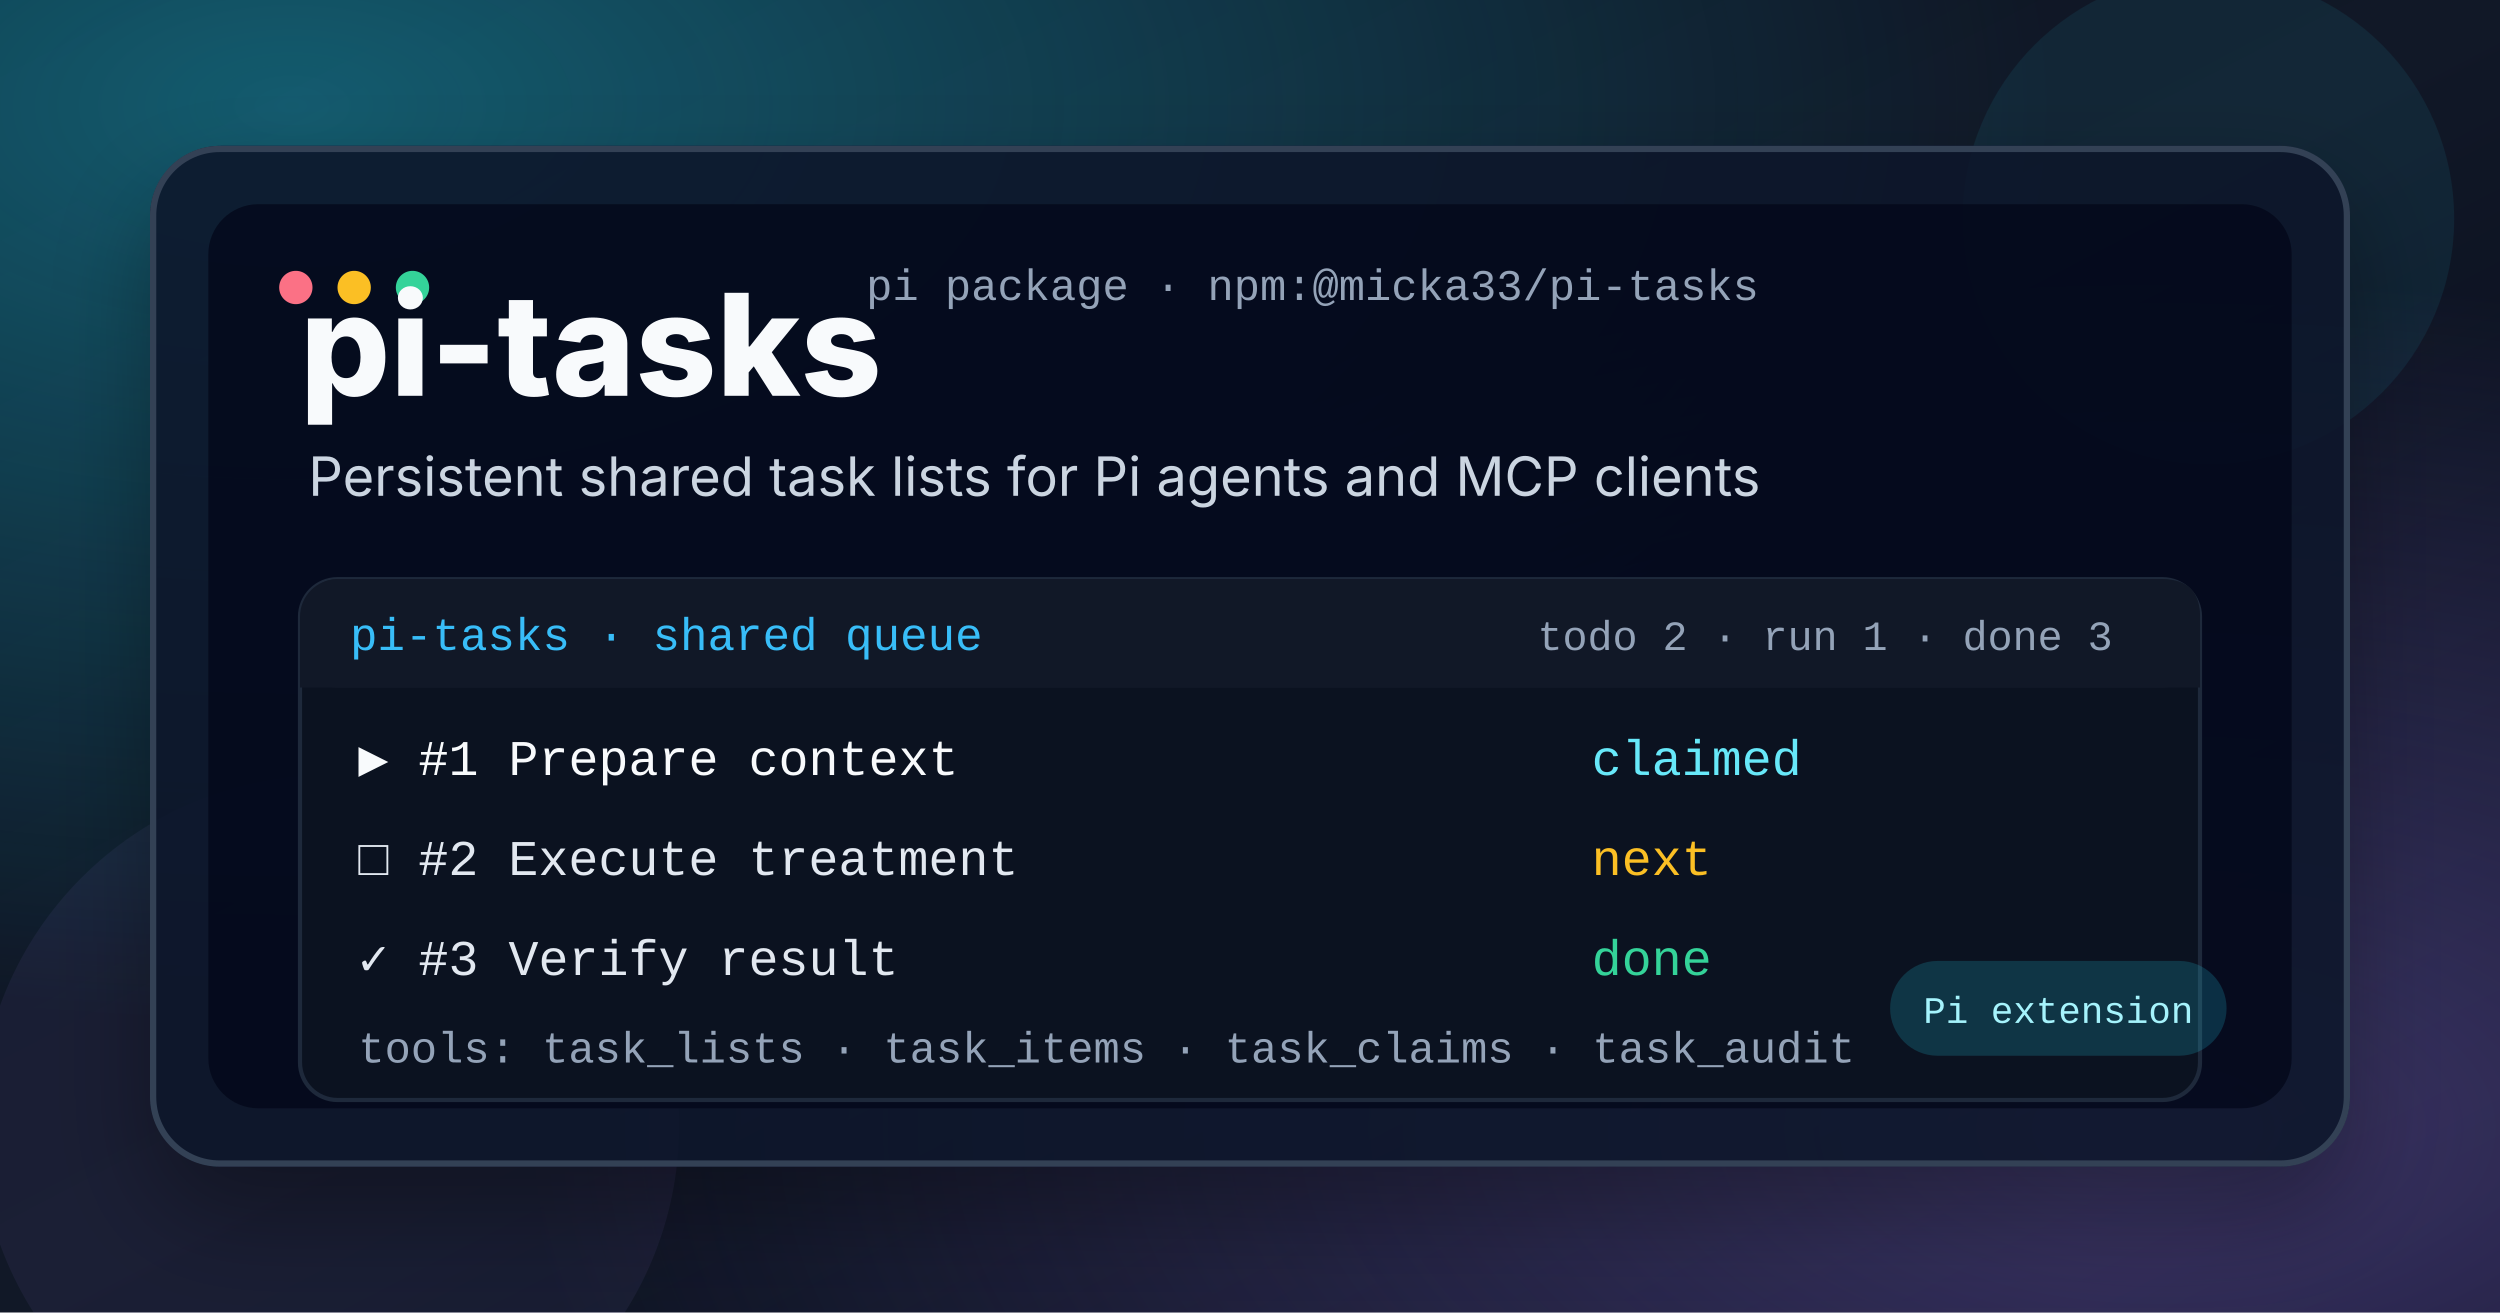
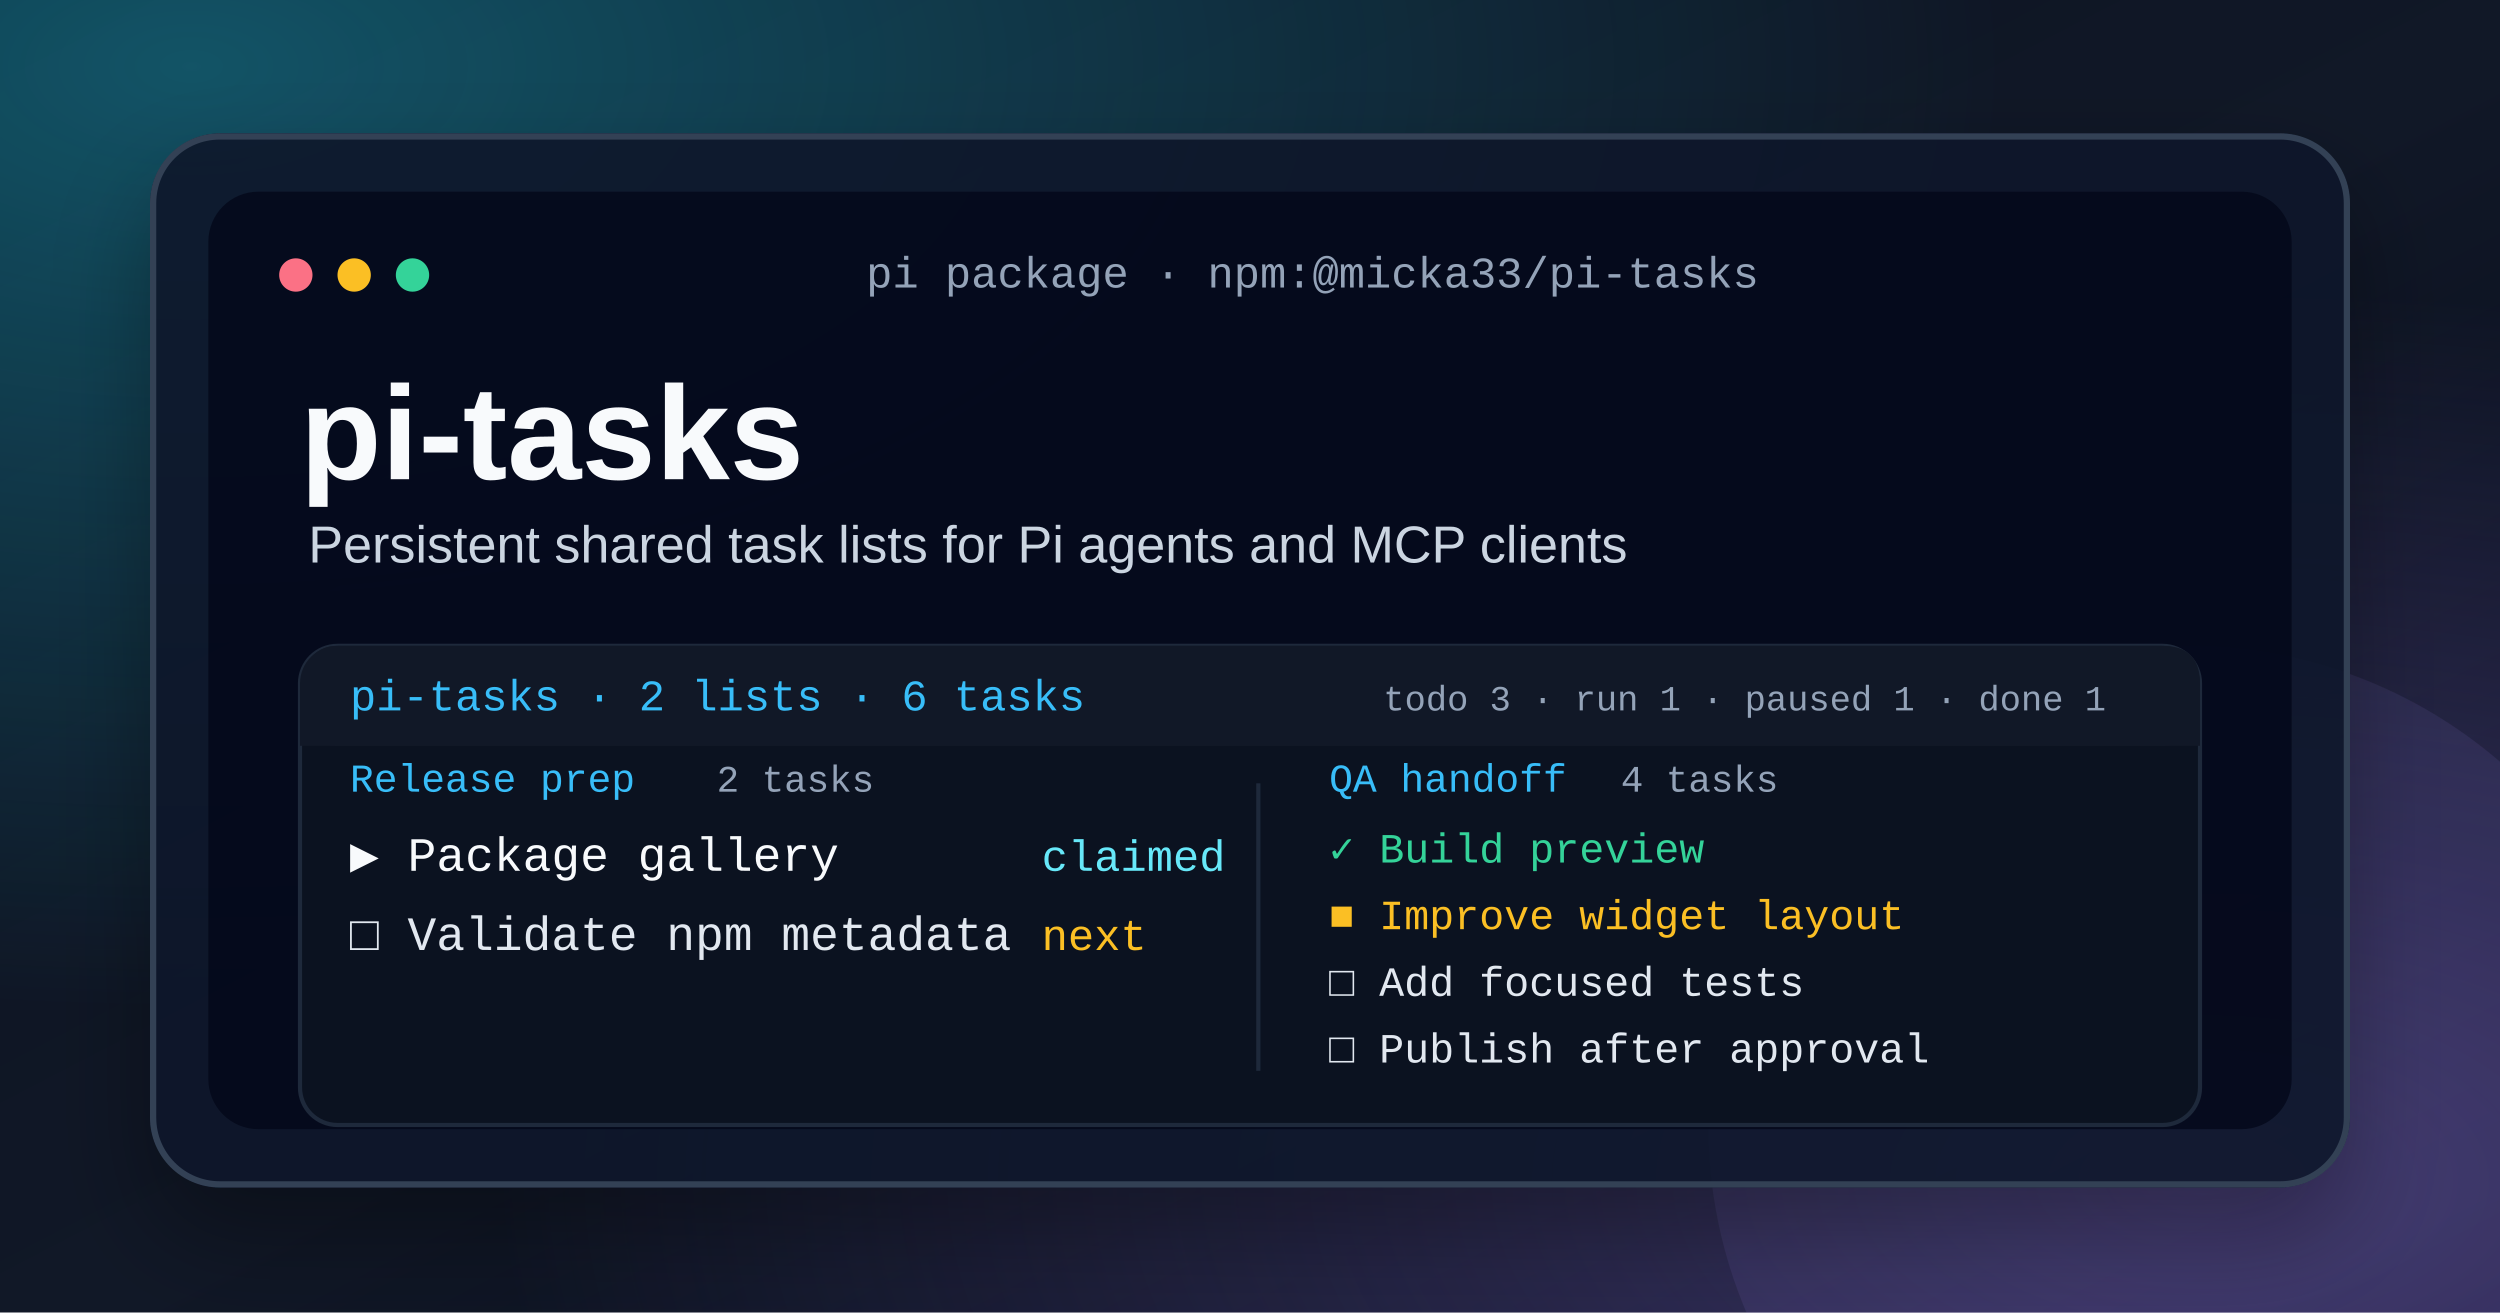
<svg xmlns="http://www.w3.org/2000/svg" width="1200" height="630" viewBox="0 0 1200 630">
  <defs>
    <linearGradient id="bg" x1="0" y1="0" x2="1" y2="1">
      <stop offset="0" stop-color="#09111f" />
-       <stop offset="0.5" stop-color="#111827" />
+       <stop offset="0.52" stop-color="#111827" />
      <stop offset="1" stop-color="#020617" />
    </linearGradient>
-     <radialGradient id="glowA" cx="0.12" cy="0.08" r="0.7">
-       <stop offset="0" stop-color="#22d3ee" stop-opacity="0.38" />
+     <radialGradient id="cyan" cx="0.08" cy="0.05" r="0.72">
+       <stop offset="0" stop-color="#22d3ee" stop-opacity="0.34" />
      <stop offset="1" stop-color="#22d3ee" stop-opacity="0" />
    </radialGradient>
-     <radialGradient id="glowB" cx="0.86" cy="0.86" r="0.65">
+     <radialGradient id="violet" cx="0.88" cy="0.9" r="0.68">
      <stop offset="0" stop-color="#a78bfa" stop-opacity="0.34" />
      <stop offset="1" stop-color="#a78bfa" stop-opacity="0" />
    </radialGradient>
    <filter id="shadow" x="-20%" y="-20%" width="140%" height="140%">
      <feDropShadow dx="0" dy="24" stdDeviation="24" flood-color="#000000" flood-opacity="0.38" />
    </filter>
    <style>
      .mono { font-family: Menlo, Monaco, Consolas, 'Courier New', monospace; }
-       .sans { font-family: Inter, ui-sans-serif, system-ui, -apple-system, BlinkMacSystemFont, 'Segoe UI', sans-serif; }
+       .sans { font-family: Arial, Helvetica, sans-serif; }
    </style>
  </defs>
  <rect width="1200" height="630" fill="url(#bg)" />
-   <rect width="1200" height="630" fill="url(#glowA)" />
-   <rect width="1200" height="630" fill="url(#glowB)" />
-   <circle cx="1060" cy="105" r="118" fill="#22d3ee" opacity="0.08" />
-   <circle cx="158" cy="540" r="168" fill="#a78bfa" opacity="0.07" />
-   <g transform="translate(72 70)">
-     <rect x="0" y="0" width="1056" height="490" rx="34" fill="#0f172a" opacity="0.88" filter="url(#shadow)" />
-     <rect x="1.5" y="1.5" width="1053" height="487" rx="32" fill="none" stroke="#334155" stroke-width="3" />
-     <rect x="28" y="28" width="1000" height="434" rx="24" fill="#020617" opacity="0.72" />
+   <rect width="1200" height="630" fill="url(#cyan)" />
+   <rect width="1200" height="630" fill="url(#violet)" />
+   <circle cx="1050" cy="540" r="230" fill="#a78bfa" opacity="0.09" />
+   <g transform="translate(72 64)">
+     <rect x="0" y="0" width="1056" height="506" rx="34" fill="#0f172a" opacity="0.9" filter="url(#shadow)" />
+     <rect x="1.5" y="1.5" width="1053" height="503" rx="32" fill="none" stroke="#334155" stroke-width="3" />
+     <rect x="28" y="28" width="1000" height="450" rx="24" fill="#020617" opacity="0.74" />
    <g transform="translate(58 56)">
      <circle cx="12" cy="12" r="8" fill="#fb7185" />
      <circle cx="40" cy="12" r="8" fill="#fbbf24" />
      <circle cx="68" cy="12" r="8" fill="#34d399" />
      <text class="mono" x="500" y="18" font-size="21" text-anchor="middle" fill="#94a3b8">pi package · npm:@micka33/pi-tasks</text>
    </g>
-     <g transform="translate(72 120)">
-       <text class="sans" x="0" y="0" font-size="68" font-weight="800" fill="#f8fafc">pi-tasks</text>
-       <text class="sans" x="4" y="48" font-size="26" fill="#cbd5e1">Persistent shared task lists for Pi agents and MCP clients</text>
-       <g transform="translate(0 88)">
-         <rect x="0" y="0" width="912" height="250" rx="18" fill="#0b1220" stroke="#1e293b" stroke-width="2" />
-         <rect x="0" y="0" width="912" height="52" rx="18" fill="#111827" />
-         <path d="M0 34 Q0 0 18 0 H894 Q912 0 912 18 V52 H0 Z" fill="#111827" />
-         <text class="mono" x="24" y="34" font-size="22" fill="#38bdf8">pi-tasks · shared queue</text>
-         <text class="mono" x="594" y="34" font-size="20" fill="#94a3b8">todo 2 · run 1 · done 3</text>
-         <g class="mono" font-size="24">
-           <text x="28" y="94" fill="#f8fafc">▶ #1 Prepare context</text>
-           <text x="620" y="94" fill="#67e8f9">claimed</text>
-           <text x="28" y="142" fill="#e2e8f0">□ #2 Execute treatment</text>
-           <text x="620" y="142" fill="#fbbf24">next</text>
-           <text x="28" y="190" fill="#e2e8f0">✓ #3 Verify result</text>
-           <text x="620" y="190" fill="#34d399">done</text>
-           <text x="28" y="232" fill="#94a3b8" font-size="21">tools: task_lists · task_items · task_claims · task_audit</text>
-         </g>
+     <text class="sans" x="72" y="166" font-size="64" font-weight="800" fill="#f8fafc">pi-tasks</text>
+     <text class="sans" x="76" y="206" font-size="25" fill="#cbd5e1">Persistent shared task lists for Pi agents and MCP clients</text>
+     <g transform="translate(72 246)">
+       <rect x="0" y="0" width="912" height="230" rx="18" fill="#0b1220" stroke="#1e293b" stroke-width="2" />
+       <rect x="0" y="0" width="912" height="48" rx="18" fill="#111827" />
+       <path d="M0 28 Q0 0 18 0 H894 Q912 0 912 18 V48 H0 Z" fill="#111827" />
+       <text class="mono" x="24" y="31" font-size="21" fill="#38bdf8">pi-tasks · 2 lists · 6 tasks</text>
+       <text class="mono" x="520" y="31" font-size="17" fill="#94a3b8">todo 3 · run 1 · paused 1 · done 1</text>
+       <g transform="translate(24 70)">
+         <text class="mono" x="0" y="0" font-size="19" fill="#38bdf8">Release prep</text>
+         <text class="mono" x="176" y="0" font-size="18" fill="#94a3b8">2 tasks</text>
+         <text class="mono" x="0" y="38" font-size="23" fill="#f8fafc">▶ Package gallery</text>
+         <text class="mono" x="332" y="38" font-size="21" fill="#67e8f9">claimed</text>
+         <text class="mono" x="0" y="76" font-size="23" fill="#e2e8f0">□ Validate npm metadata</text>
+         <text class="mono" x="332" y="76" font-size="21" fill="#fbbf24">next</text>
      </g>
-     </g>
-     <g transform="translate(836 392)">
-       <rect x="0" y="0" width="160" height="44" rx="22" fill="#22d3ee" opacity="0.18" stroke="#22d3ee" stroke-width="1.5" />
-       <text class="mono" x="80" y="29" font-size="18" text-anchor="middle" fill="#a5f3fc">Pi extension</text>
+       <line x1="460" y1="66" x2="460" y2="204" stroke="#1e293b" stroke-width="2" />
+       <g transform="translate(494 70)">
+         <text class="mono" x="0" y="0" font-size="19" fill="#38bdf8">QA handoff</text>
+         <text class="mono" x="140" y="0" font-size="18" fill="#94a3b8">4 tasks</text>
+         <text class="mono" x="0" y="34" font-size="20" fill="#34d399">✓ Build preview</text>
+         <text class="mono" x="0" y="66" font-size="20" fill="#fbbf24">■ Improve widget layout</text>
+         <text class="mono" x="0" y="98" font-size="20" fill="#e2e8f0">□ Add focused tests</text>
+         <text class="mono" x="0" y="130" font-size="20" fill="#e2e8f0">□ Publish after approval</text>
+       </g>
    </g>
  </g>
</svg>
